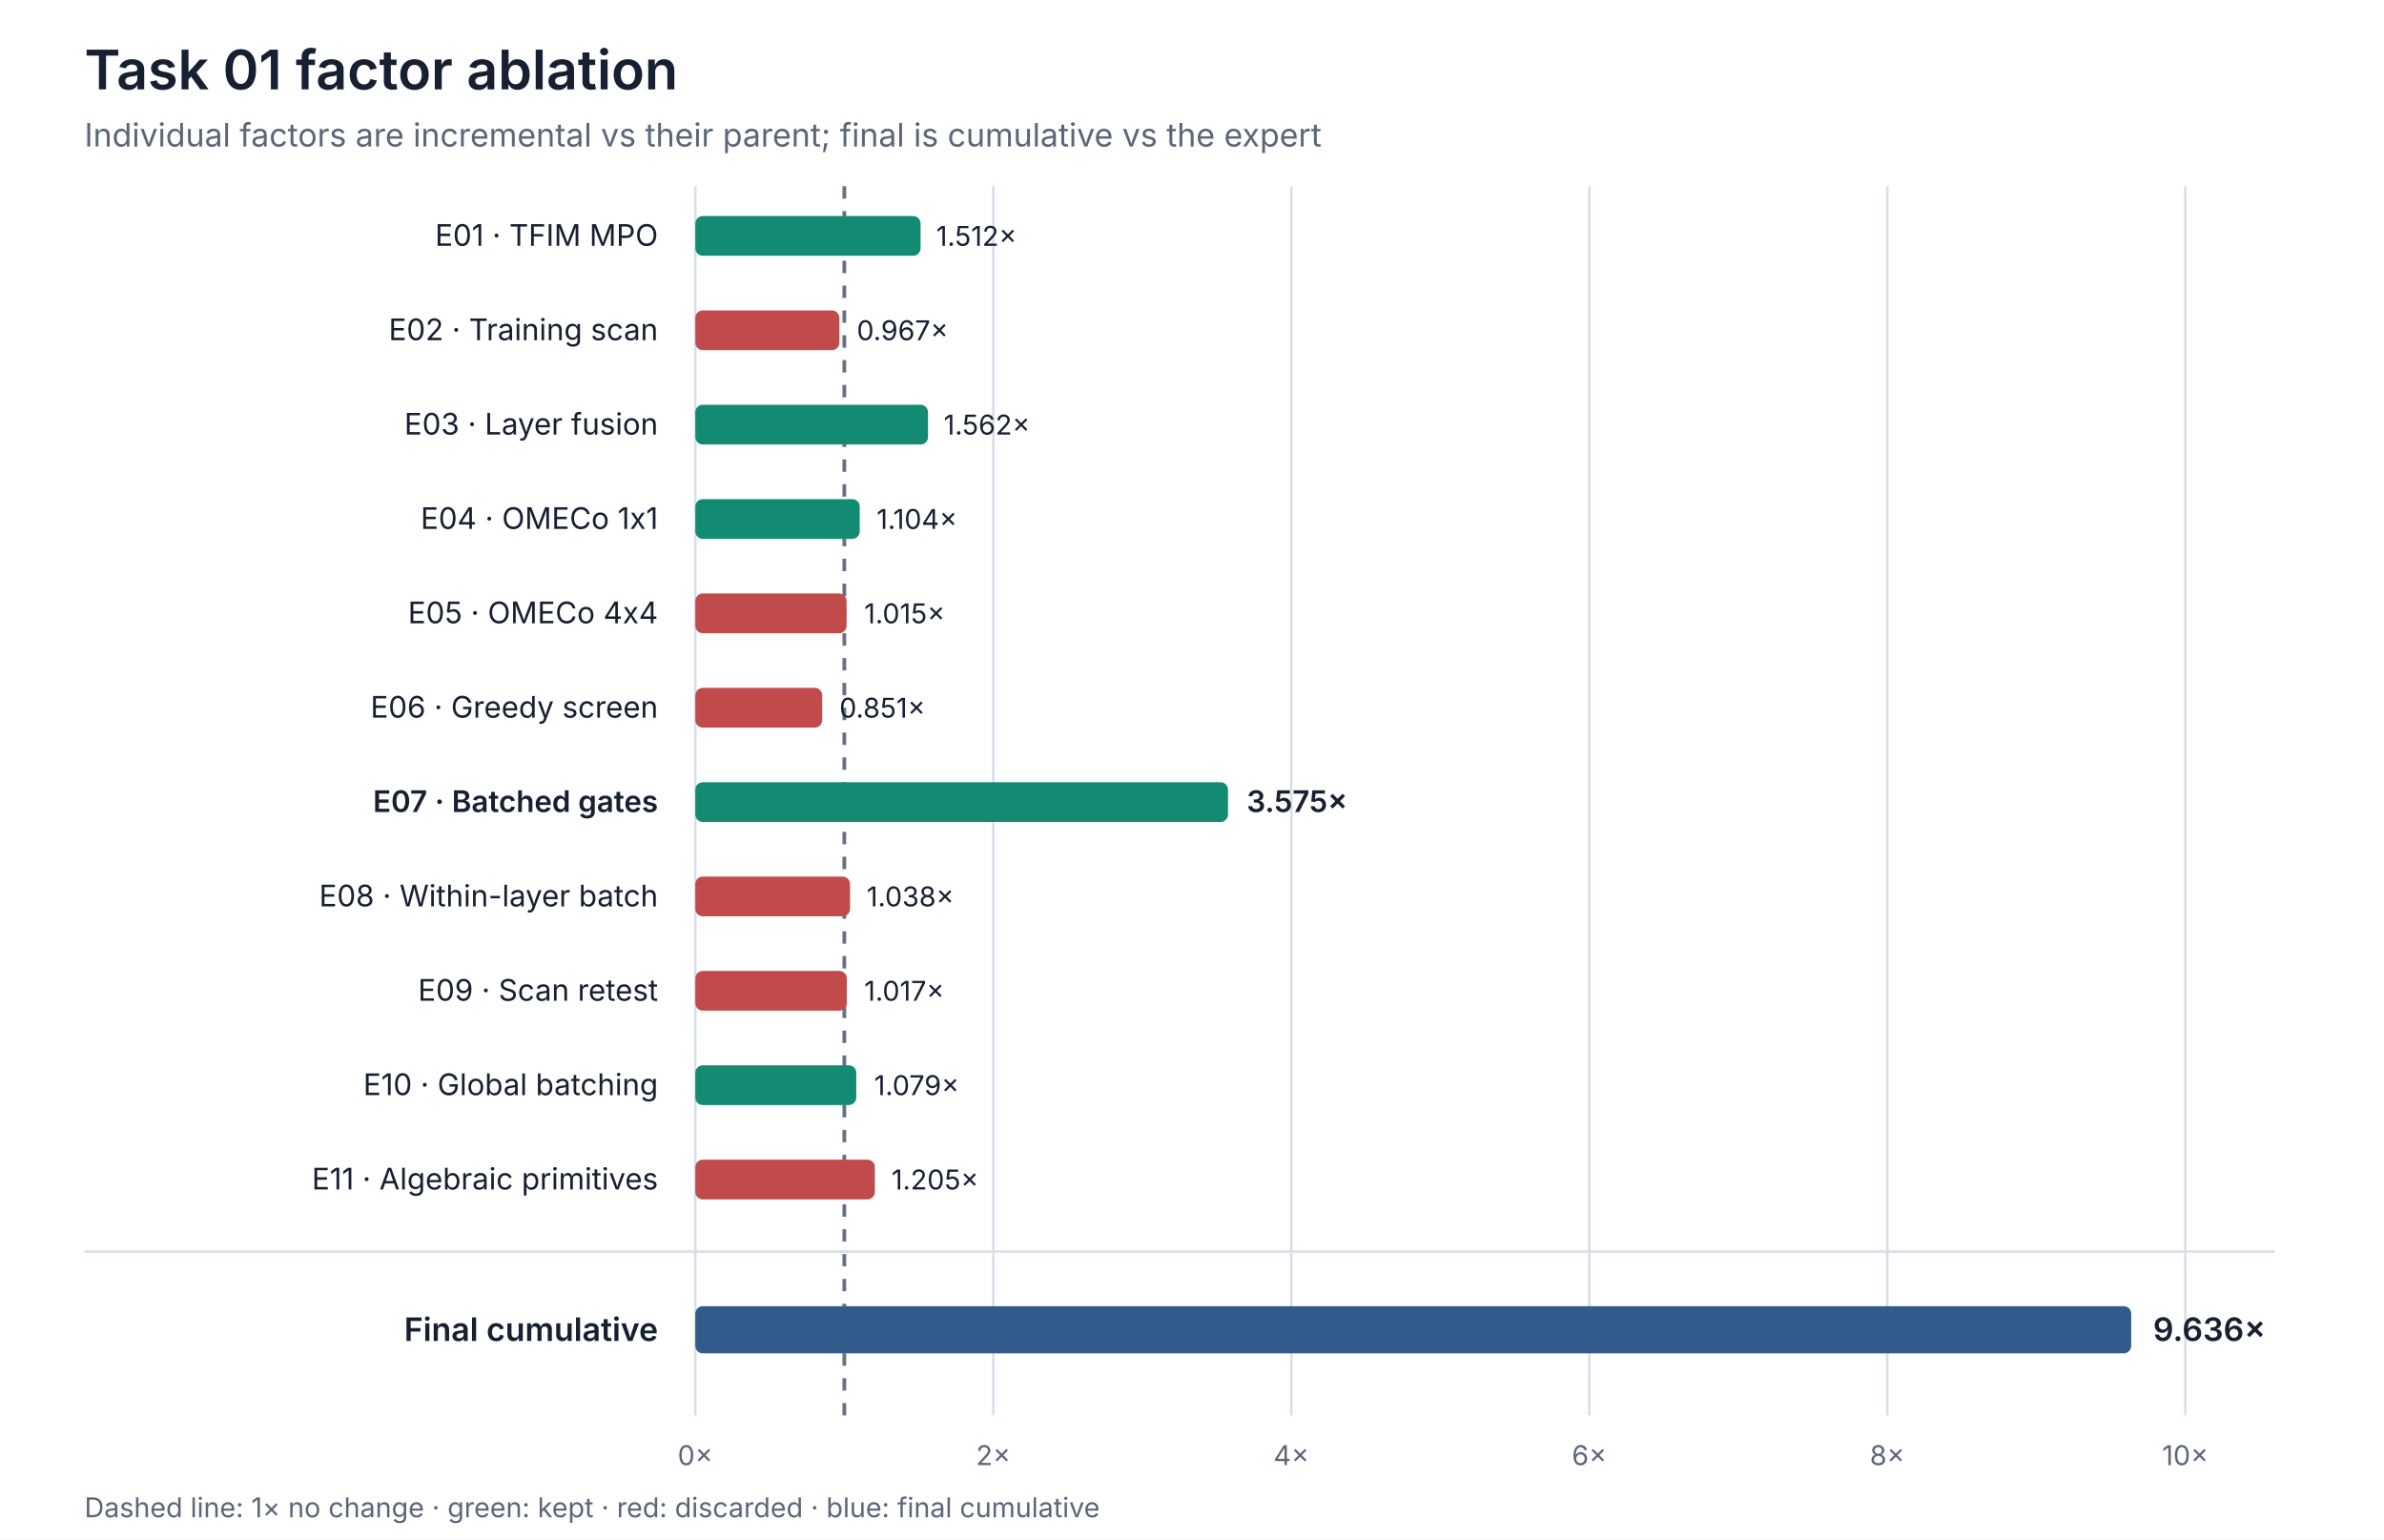
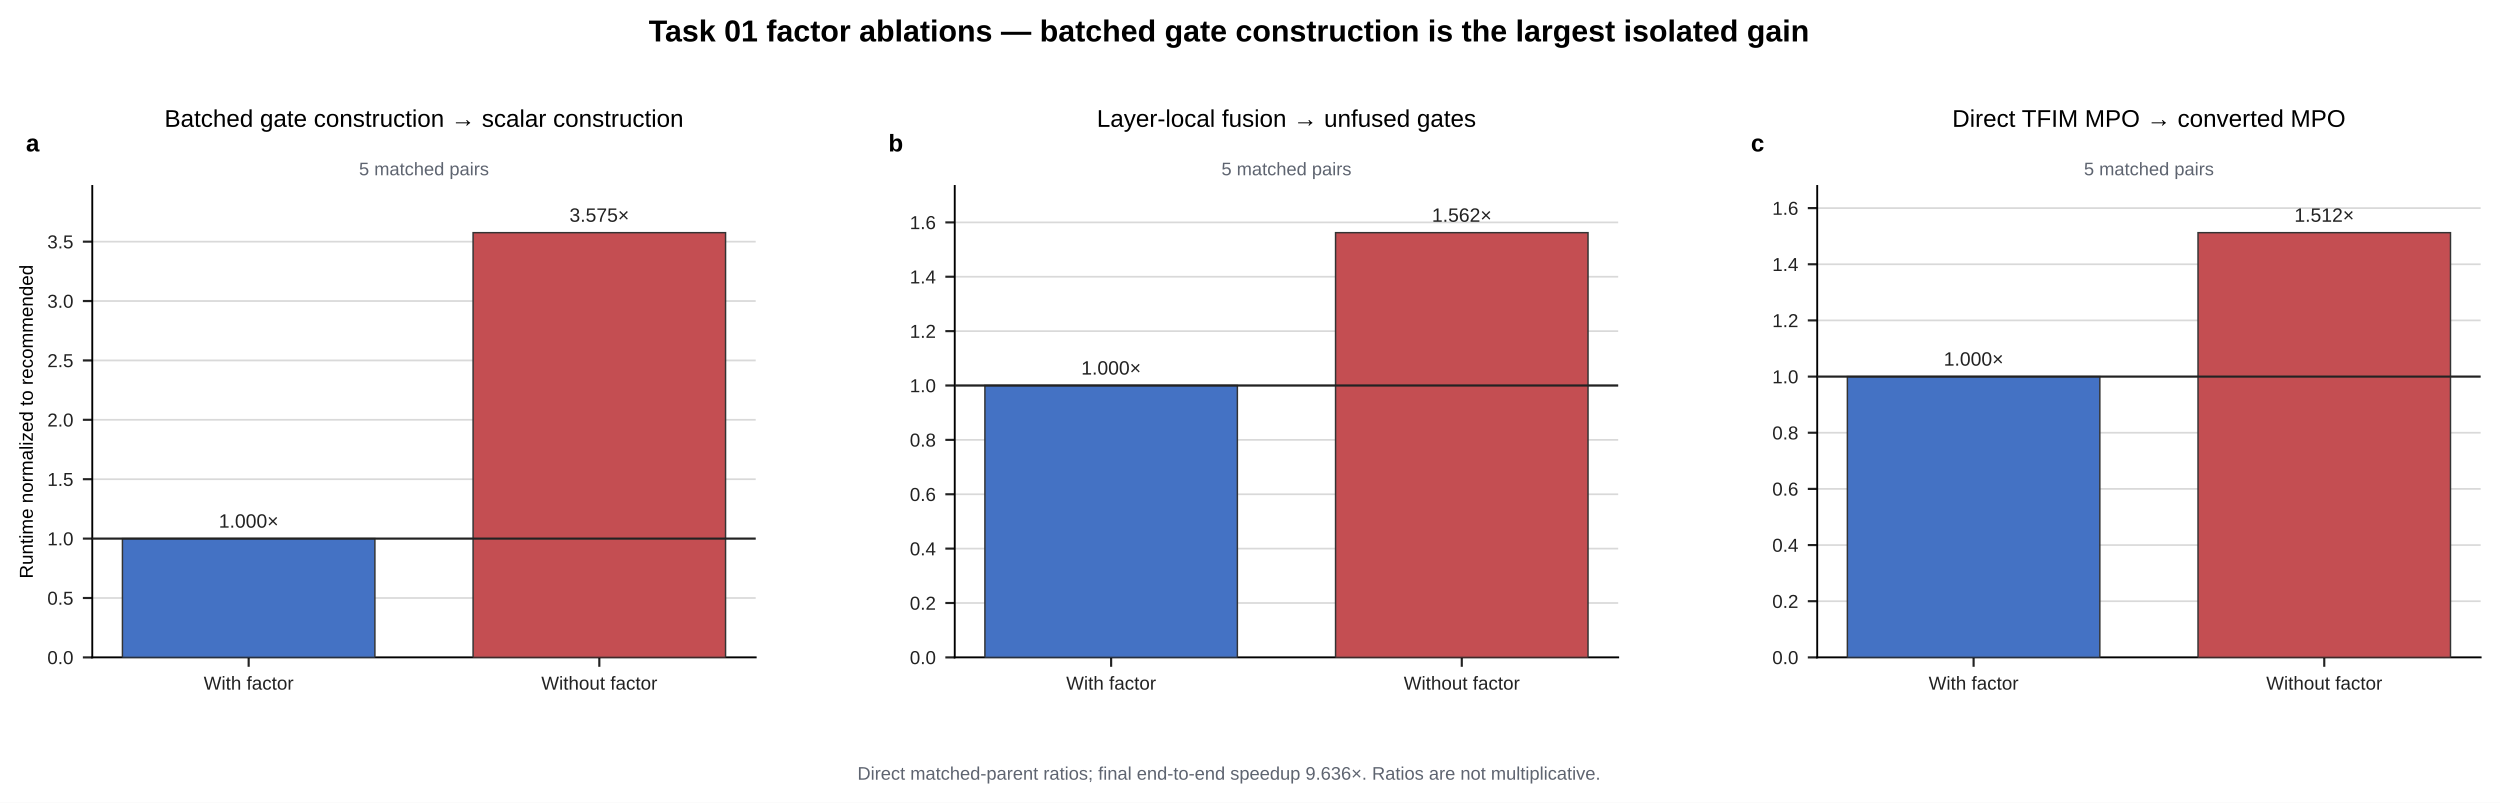
- <svg xmlns="http://www.w3.org/2000/svg" width="960" height="620" viewBox="0 0 960 620" role="img" aria-labelledby="title desc">
-   <rect width="960" height="620" fill="#ffffff" />
-   <style>
-     text { font-family: -apple-system, BlinkMacSystemFont, "Segoe UI", sans-serif; fill: #172033; }
-     .muted { fill: #5c667a; }
-     .grid { stroke: #d9deea; stroke-width: 1; }
-   </style>
-   <text x="34" y="36" font-size="22" font-weight="600">Task 01 factor ablation</text>
-   <text x="34" y="59" font-size="13" class="muted">Individual factors are incremental vs their parent; final is cumulative vs the expert</text>
-   <line x1="280" y1="75" x2="280" y2="570" class="grid" />
-   <line x1="400" y1="75" x2="400" y2="570" class="grid" />
-   <line x1="520" y1="75" x2="520" y2="570" class="grid" />
-   <line x1="640" y1="75" x2="640" y2="570" class="grid" />
-   <line x1="760" y1="75" x2="760" y2="570" class="grid" />
-   <line x1="880" y1="75" x2="880" y2="570" class="grid" />
-   <line x1="340" y1="75" x2="340" y2="570" stroke="#667085" stroke-width="1.5" stroke-dasharray="5 5" />
-   <text x="265" y="99" text-anchor="end" font-size="12">E01 · TFIM MPO</text>
-   <rect x="280" y="87" width="90.7" height="16" rx="3" fill="#138a72" />
-   <text x="377" y="99" font-size="11">1.512×</text>
-   <text x="265" y="137" text-anchor="end" font-size="12">E02 · Training scan</text>
-   <rect x="280" y="125" width="58.0" height="16" rx="3" fill="#c14b4b" />
-   <text x="345" y="137" font-size="11">0.967×</text>
-   <text x="265" y="175" text-anchor="end" font-size="12">E03 · Layer fusion</text>
-   <rect x="280" y="163" width="93.7" height="16" rx="3" fill="#138a72" />
-   <text x="380" y="175" font-size="11">1.562×</text>
-   <text x="265" y="213" text-anchor="end" font-size="12">E04 · OMECo 1x1</text>
-   <rect x="280" y="201" width="66.2" height="16" rx="3" fill="#138a72" />
-   <text x="353" y="213" font-size="11">1.104×</text>
-   <text x="265" y="251" text-anchor="end" font-size="12">E05 · OMECo 4x4</text>
-   <rect x="280" y="239" width="60.9" height="16" rx="3" fill="#c14b4b" />
-   <text x="348" y="251" font-size="11">1.015×</text>
-   <text x="265" y="289" text-anchor="end" font-size="12">E06 · Greedy screen</text>
-   <rect x="280" y="277" width="51.1" height="16" rx="3" fill="#c14b4b" />
-   <text x="338" y="289" font-size="11">0.851×</text>
-   <text x="265" y="327" text-anchor="end" font-size="12" font-weight="600">E07 · Batched gates</text>
-   <rect x="280" y="315" width="214.5" height="16" rx="3" fill="#138a72" />
-   <text x="502" y="327" font-size="12" font-weight="600">3.575×</text>
-   <text x="265" y="365" text-anchor="end" font-size="12">E08 · Within-layer batch</text>
-   <rect x="280" y="353" width="62.3" height="16" rx="3" fill="#c14b4b" />
-   <text x="349" y="365" font-size="11">1.038×</text>
-   <text x="265" y="403" text-anchor="end" font-size="12">E09 · Scan retest</text>
-   <rect x="280" y="391" width="61.0" height="16" rx="3" fill="#c14b4b" />
-   <text x="348" y="403" font-size="11">1.017×</text>
-   <text x="265" y="441" text-anchor="end" font-size="12">E10 · Global batching</text>
-   <rect x="280" y="429" width="64.8" height="16" rx="3" fill="#138a72" />
-   <text x="352" y="441" font-size="11">1.079×</text>
-   <text x="265" y="479" text-anchor="end" font-size="12">E11 · Algebraic primitives</text>
-   <rect x="280" y="467" width="72.3" height="16" rx="3" fill="#c14b4b" />
-   <text x="359" y="479" font-size="11">1.205×</text>
-   <line x1="34" y1="504" x2="916" y2="504" class="grid" />
-   <text x="265" y="540" text-anchor="end" font-size="13" font-weight="600">Final cumulative</text>
-   <rect x="280" y="526" width="578.2" height="19" rx="3" fill="#315b8a" />
-   <text x="867" y="540" font-size="13" font-weight="600">9.636×</text>
-   <text x="280" y="590" text-anchor="middle" font-size="11" class="muted">0×</text>
-   <text x="400" y="590" text-anchor="middle" font-size="11" class="muted">2×</text>
-   <text x="520" y="590" text-anchor="middle" font-size="11" class="muted">4×</text>
-   <text x="640" y="590" text-anchor="middle" font-size="11" class="muted">6×</text>
-   <text x="760" y="590" text-anchor="middle" font-size="11" class="muted">8×</text>
-   <text x="880" y="590" text-anchor="middle" font-size="11" class="muted">10×</text>
-   <text x="34" y="611" font-size="11" class="muted">Dashed line: 1× no change · green: kept · red: discarded · blue: final cumulative</text>
+ <svg xmlns="http://www.w3.org/2000/svg" xmlns:xlink="http://www.w3.org/1999/xlink" width="930.156pt" height="298.656pt" viewBox="0 0 930.156 298.656" version="1.1">
+   <defs>
+     <style type="text/css">*{stroke-linejoin: round; stroke-linecap: butt}</style>
+   </defs>
+   <g id="figure_1">
+     <g id="patch_1">
+       <path d="M 0 298.656 L 930.156 298.656 L 930.156 0 L 0 0 z " style="fill: #ffffff" />
+     </g>
+     <g id="axes_1">
+       <g id="patch_2">
+         <path d="M 34.332 244.584 L 281.172 244.584 L 281.172 69.192 L 34.332 69.192 z " style="fill: #ffffff" />
+       </g>
+       <g id="matplotlib.axis_1">
+         <g id="xtick_1">
+           <g id="line2d_1">
+             <defs>
+               <path id="m2f9c068c7c" d="M 0 0 L 0 3.5 " style="stroke: #222222; stroke-width: 0.8" />
+             </defs>
+             <g>
+               <use xlink:href="#m2f9c068c7c" x="92.519" y="244.584" style="fill: #222222; stroke: #222222; stroke-width: 0.8" />
+             </g>
+           </g>
+           <g id="text_1">
+             <text style="font-size: 7px; font-family: 'Arial', 'Helvetica', 'DejaVu Sans', sans-serif; text-anchor: middle; fill: #222222" x="92.519" y="256.594" transform="rotate(-0 92.51916 256.5945)">With factor</text>
+           </g>
+         </g>
+         <g id="xtick_2">
+           <g id="line2d_2">
+             <g>
+               <use xlink:href="#m2f9c068c7c" x="222.984" y="244.584" style="fill: #222222; stroke: #222222; stroke-width: 0.8" />
+             </g>
+           </g>
+           <g id="text_2">
+             <text style="font-size: 7px; font-family: 'Arial', 'Helvetica', 'DejaVu Sans', sans-serif; text-anchor: middle; fill: #222222" x="222.984" y="256.594" transform="rotate(-0 222.9843 256.5945)">Without factor</text>
+           </g>
+         </g>
+       </g>
+       <g id="matplotlib.axis_2">
+         <g id="ytick_1">
+           <g id="line2d_3">
+             <path d="M 34.332 244.584 L 281.172 244.584 " clip-path="url(#pf3f9965688)" style="fill: none; stroke: #d9d9d9; stroke-width: 0.65; stroke-linecap: square" />
+           </g>
+           <g id="line2d_4">
+             <defs>
+               <path id="m0c29ef5850" d="M 0 0 L -3.5 0 " style="stroke: #222222; stroke-width: 0.8" />
+             </defs>
+             <g>
+               <use xlink:href="#m0c29ef5850" x="34.332" y="244.584" style="fill: #222222; stroke: #222222; stroke-width: 0.8" />
+             </g>
+           </g>
+           <g id="text_3">
+             <text style="font-size: 7px; font-family: 'Arial', 'Helvetica', 'DejaVu Sans', sans-serif; text-anchor: end; fill: #222222" x="27.332" y="247.089" transform="rotate(-0 27.33172 247.0892)">0.0</text>
+           </g>
+         </g>
+         <g id="ytick_2">
+           <g id="line2d_5">
+             <path d="M 34.332 222.488 L 281.172 222.488 " clip-path="url(#pf3f9965688)" style="fill: none; stroke: #d9d9d9; stroke-width: 0.65; stroke-linecap: square" />
+           </g>
+           <g id="line2d_6">
+             <g>
+               <use xlink:href="#m0c29ef5850" x="34.332" y="222.488" style="fill: #222222; stroke: #222222; stroke-width: 0.8" />
+             </g>
+           </g>
+           <g id="text_4">
+             <text style="font-size: 7px; font-family: 'Arial', 'Helvetica', 'DejaVu Sans', sans-serif; text-anchor: end; fill: #222222" x="27.332" y="224.993" transform="rotate(-0 27.33172 224.9928)">0.5</text>
+           </g>
+         </g>
+         <g id="ytick_3">
+           <g id="line2d_7">
+             <path d="M 34.332 200.391 L 281.172 200.391 " clip-path="url(#pf3f9965688)" style="fill: none; stroke: #d9d9d9; stroke-width: 0.65; stroke-linecap: square" />
+           </g>
+           <g id="line2d_8">
+             <g>
+               <use xlink:href="#m0c29ef5850" x="34.332" y="200.391" style="fill: #222222; stroke: #222222; stroke-width: 0.8" />
+             </g>
+           </g>
+           <g id="text_5">
+             <text style="font-size: 7px; font-family: 'Arial', 'Helvetica', 'DejaVu Sans', sans-serif; text-anchor: end; fill: #222222" x="27.332" y="202.896" transform="rotate(-0 27.33172 202.8964)">1.0</text>
+           </g>
+         </g>
+         <g id="ytick_4">
+           <g id="line2d_9">
+             <path d="M 34.332 178.295 L 281.172 178.295 " clip-path="url(#pf3f9965688)" style="fill: none; stroke: #d9d9d9; stroke-width: 0.65; stroke-linecap: square" />
+           </g>
+           <g id="line2d_10">
+             <g>
+               <use xlink:href="#m0c29ef5850" x="34.332" y="178.295" style="fill: #222222; stroke: #222222; stroke-width: 0.8" />
+             </g>
+           </g>
+           <g id="text_6">
+             <text style="font-size: 7px; font-family: 'Arial', 'Helvetica', 'DejaVu Sans', sans-serif; text-anchor: end; fill: #222222" x="27.332" y="180.8" transform="rotate(-0 27.33172 180.7999)">1.5</text>
+           </g>
+         </g>
+         <g id="ytick_5">
+           <g id="line2d_11">
+             <path d="M 34.332 156.198 L 281.172 156.198 " clip-path="url(#pf3f9965688)" style="fill: none; stroke: #d9d9d9; stroke-width: 0.65; stroke-linecap: square" />
+           </g>
+           <g id="line2d_12">
+             <g>
+               <use xlink:href="#m0c29ef5850" x="34.332" y="156.198" style="fill: #222222; stroke: #222222; stroke-width: 0.8" />
+             </g>
+           </g>
+           <g id="text_7">
+             <text style="font-size: 7px; font-family: 'Arial', 'Helvetica', 'DejaVu Sans', sans-serif; text-anchor: end; fill: #222222" x="27.332" y="158.704" transform="rotate(-0 27.33172 158.7035)">2.0</text>
+           </g>
+         </g>
+         <g id="ytick_6">
+           <g id="line2d_13">
+             <path d="M 34.332 134.102 L 281.172 134.102 " clip-path="url(#pf3f9965688)" style="fill: none; stroke: #d9d9d9; stroke-width: 0.65; stroke-linecap: square" />
+           </g>
+           <g id="line2d_14">
+             <g>
+               <use xlink:href="#m0c29ef5850" x="34.332" y="134.102" style="fill: #222222; stroke: #222222; stroke-width: 0.8" />
+             </g>
+           </g>
+           <g id="text_8">
+             <text style="font-size: 7px; font-family: 'Arial', 'Helvetica', 'DejaVu Sans', sans-serif; text-anchor: end; fill: #222222" x="27.332" y="136.607" transform="rotate(-0 27.33172 136.6071)">2.5</text>
+           </g>
+         </g>
+         <g id="ytick_7">
+           <g id="line2d_15">
+             <path d="M 34.332 112.005 L 281.172 112.005 " clip-path="url(#pf3f9965688)" style="fill: none; stroke: #d9d9d9; stroke-width: 0.65; stroke-linecap: square" />
+           </g>
+           <g id="line2d_16">
+             <g>
+               <use xlink:href="#m0c29ef5850" x="34.332" y="112.005" style="fill: #222222; stroke: #222222; stroke-width: 0.8" />
+             </g>
+           </g>
+           <g id="text_9">
+             <text style="font-size: 7px; font-family: 'Arial', 'Helvetica', 'DejaVu Sans', sans-serif; text-anchor: end; fill: #222222" x="27.332" y="114.511" transform="rotate(-0 27.33172 114.5107)">3.0</text>
+           </g>
+         </g>
+         <g id="ytick_8">
+           <g id="line2d_17">
+             <path d="M 34.332 89.909 L 281.172 89.909 " clip-path="url(#pf3f9965688)" style="fill: none; stroke: #d9d9d9; stroke-width: 0.65; stroke-linecap: square" />
+           </g>
+           <g id="line2d_18">
+             <g>
+               <use xlink:href="#m0c29ef5850" x="34.332" y="89.909" style="fill: #222222; stroke: #222222; stroke-width: 0.8" />
+             </g>
+           </g>
+           <g id="text_10">
+             <text style="font-size: 7px; font-family: 'Arial', 'Helvetica', 'DejaVu Sans', sans-serif; text-anchor: end; fill: #222222" x="27.332" y="92.414" transform="rotate(-0 27.33172 92.41423)">3.5</text>
+           </g>
+         </g>
+         <g id="text_11">
+           <text style="font-size: 7px; font-family: 'Arial', 'Helvetica', 'DejaVu Sans', sans-serif; text-anchor: middle" x="12.21" y="156.888" transform="rotate(-90 12.21047 156.888)">Runtime normalized to recommended</text>
+         </g>
+       </g>
+       <g id="patch_3">
+         <path d="M 34.332 244.584 L 34.332 69.192 " style="fill: none; stroke: #000000; stroke-width: 0.7; stroke-linejoin: miter; stroke-linecap: square" />
+       </g>
+       <g id="patch_4">
+         <path d="M 34.332 244.584 L 281.172 244.584 " style="fill: none; stroke: #000000; stroke-width: 0.7; stroke-linejoin: miter; stroke-linecap: square" />
+       </g>
+       <g id="patch_5">
+         <path d="M 45.552 244.584 L 139.487 244.584 L 139.487 200.391 L 45.552 200.391 z " clip-path="url(#pf3f9965688)" style="fill: #4472c4; stroke: #333333; stroke-width: 0.55; stroke-linejoin: miter" />
+       </g>
+       <g id="patch_6">
+         <path d="M 176.017 244.584 L 269.952 244.584 L 269.952 86.573 L 176.017 86.573 z " clip-path="url(#pf3f9965688)" style="fill: #c44e52; stroke: #333333; stroke-width: 0.55; stroke-linejoin: miter" />
+       </g>
+       <g id="text_12">
+         <text style="font-size: 6.8px; font-family: 'Arial', 'Helvetica', 'DejaVu Sans', sans-serif; text-anchor: middle; fill: #5e6470" x="157.752" y="65.21" transform="rotate(-0 157.7517 65.20962)">5 matched pairs</text>
+       </g>
+       <g id="text_13">
+         <text style="font-weight: 700; font-size: 9px; font-family: 'Arial', 'Helvetica', 'DejaVu Sans', sans-serif; text-anchor: start" x="9.648" y="56.341" transform="rotate(-0 9.647719 56.34091)">a</text>
+       </g>
+       <g id="text_14">
+         <text style="font-size: 7.2px; font-family: 'Arial', 'Helvetica', 'DejaVu Sans', sans-serif; text-anchor: middle; fill: #222222" x="92.519" y="196.329" transform="rotate(-0 92.51916 196.3293)">1.000×</text>
+       </g>
+       <g id="text_15">
+         <text style="font-size: 7.2px; font-family: 'Arial', 'Helvetica', 'DejaVu Sans', sans-serif; text-anchor: middle; fill: #222222" x="222.984" y="82.511" transform="rotate(-0 222.9843 82.51131)">3.575×</text>
+       </g>
+       <g id="text_16">
+         <text style="font-size: 9px; font-family: 'Arial', 'Helvetica', 'DejaVu Sans', sans-serif; text-anchor: middle" x="157.752" y="47.192" transform="rotate(-0 157.7517 47.192)">Batched gate construction → scalar construction</text>
+       </g>
+       <g id="line2d_19">
+         <path d="M 34.332 200.391 L 281.172 200.391 " clip-path="url(#pf3f9965688)" style="fill: none; stroke: #222222; stroke-width: 0.8; stroke-linecap: square" />
+       </g>
+     </g>
+     <g id="axes_2">
+       <g id="patch_7">
+         <path d="M 355.224 244.584 L 602.064 244.584 L 602.064 69.192 L 355.224 69.192 z " style="fill: #ffffff" />
+       </g>
+       <g id="matplotlib.axis_3">
+         <g id="xtick_3">
+           <g id="line2d_20">
+             <g>
+               <use xlink:href="#m2f9c068c7c" x="413.411" y="244.584" style="fill: #222222; stroke: #222222; stroke-width: 0.8" />
+             </g>
+           </g>
+           <g id="text_17">
+             <text style="font-size: 7px; font-family: 'Arial', 'Helvetica', 'DejaVu Sans', sans-serif; text-anchor: middle; fill: #222222" x="413.411" y="256.594" transform="rotate(-0 413.4112 256.5945)">With factor</text>
+           </g>
+         </g>
+         <g id="xtick_4">
+           <g id="line2d_21">
+             <g>
+               <use xlink:href="#m2f9c068c7c" x="543.876" y="244.584" style="fill: #222222; stroke: #222222; stroke-width: 0.8" />
+             </g>
+           </g>
+           <g id="text_18">
+             <text style="font-size: 7px; font-family: 'Arial', 'Helvetica', 'DejaVu Sans', sans-serif; text-anchor: middle; fill: #222222" x="543.876" y="256.594" transform="rotate(-0 543.8763 256.5945)">Without factor</text>
+           </g>
+         </g>
+       </g>
+       <g id="matplotlib.axis_4">
+         <g id="ytick_9">
+           <g id="line2d_22">
+             <path d="M 355.224 244.584 L 602.064 244.584 " clip-path="url(#pf58636147c)" style="fill: none; stroke: #d9d9d9; stroke-width: 0.65; stroke-linecap: square" />
+           </g>
+           <g id="line2d_23">
+             <g>
+               <use xlink:href="#m0c29ef5850" x="355.224" y="244.584" style="fill: #222222; stroke: #222222; stroke-width: 0.8" />
+             </g>
+           </g>
+           <g id="text_19">
+             <text style="font-size: 7px; font-family: 'Arial', 'Helvetica', 'DejaVu Sans', sans-serif; text-anchor: end; fill: #222222" x="348.224" y="247.089" transform="rotate(-0 348.2237 247.0892)">0.0</text>
+           </g>
+         </g>
+         <g id="ytick_10">
+           <g id="line2d_24">
+             <path d="M 355.224 224.353 L 602.064 224.353 " clip-path="url(#pf58636147c)" style="fill: none; stroke: #d9d9d9; stroke-width: 0.65; stroke-linecap: square" />
+           </g>
+           <g id="line2d_25">
+             <g>
+               <use xlink:href="#m0c29ef5850" x="355.224" y="224.353" style="fill: #222222; stroke: #222222; stroke-width: 0.8" />
+             </g>
+           </g>
+           <g id="text_20">
+             <text style="font-size: 7px; font-family: 'Arial', 'Helvetica', 'DejaVu Sans', sans-serif; text-anchor: end; fill: #222222" x="348.224" y="226.858" transform="rotate(-0 348.2237 226.8585)">0.2</text>
+           </g>
+         </g>
+         <g id="ytick_11">
+           <g id="line2d_26">
+             <path d="M 355.224 204.122 L 602.064 204.122 " clip-path="url(#pf58636147c)" style="fill: none; stroke: #d9d9d9; stroke-width: 0.65; stroke-linecap: square" />
+           </g>
+           <g id="line2d_27">
+             <g>
+               <use xlink:href="#m0c29ef5850" x="355.224" y="204.122" style="fill: #222222; stroke: #222222; stroke-width: 0.8" />
+             </g>
+           </g>
+           <g id="text_21">
+             <text style="font-size: 7px; font-family: 'Arial', 'Helvetica', 'DejaVu Sans', sans-serif; text-anchor: end; fill: #222222" x="348.224" y="206.628" transform="rotate(-0 348.2237 206.6277)">0.4</text>
+           </g>
+         </g>
+         <g id="ytick_12">
+           <g id="line2d_28">
+             <path d="M 355.224 183.892 L 602.064 183.892 " clip-path="url(#pf58636147c)" style="fill: none; stroke: #d9d9d9; stroke-width: 0.65; stroke-linecap: square" />
+           </g>
+           <g id="line2d_29">
+             <g>
+               <use xlink:href="#m0c29ef5850" x="355.224" y="183.892" style="fill: #222222; stroke: #222222; stroke-width: 0.8" />
+             </g>
+           </g>
+           <g id="text_22">
+             <text style="font-size: 7px; font-family: 'Arial', 'Helvetica', 'DejaVu Sans', sans-serif; text-anchor: end; fill: #222222" x="348.224" y="186.397" transform="rotate(-0 348.2237 186.397)">0.6</text>
+           </g>
+         </g>
+         <g id="ytick_13">
+           <g id="line2d_30">
+             <path d="M 355.224 163.661 L 602.064 163.661 " clip-path="url(#pf58636147c)" style="fill: none; stroke: #d9d9d9; stroke-width: 0.65; stroke-linecap: square" />
+           </g>
+           <g id="line2d_31">
+             <g>
+               <use xlink:href="#m0c29ef5850" x="355.224" y="163.661" style="fill: #222222; stroke: #222222; stroke-width: 0.8" />
+             </g>
+           </g>
+           <g id="text_23">
+             <text style="font-size: 7px; font-family: 'Arial', 'Helvetica', 'DejaVu Sans', sans-serif; text-anchor: end; fill: #222222" x="348.224" y="166.166" transform="rotate(-0 348.2237 166.1662)">0.8</text>
+           </g>
+         </g>
+         <g id="ytick_14">
+           <g id="line2d_32">
+             <path d="M 355.224 143.43 L 602.064 143.43 " clip-path="url(#pf58636147c)" style="fill: none; stroke: #d9d9d9; stroke-width: 0.65; stroke-linecap: square" />
+           </g>
+           <g id="line2d_33">
+             <g>
+               <use xlink:href="#m0c29ef5850" x="355.224" y="143.43" style="fill: #222222; stroke: #222222; stroke-width: 0.8" />
+             </g>
+           </g>
+           <g id="text_24">
+             <text style="font-size: 7px; font-family: 'Arial', 'Helvetica', 'DejaVu Sans', sans-serif; text-anchor: end; fill: #222222" x="348.224" y="145.935" transform="rotate(-0 348.2237 145.9354)">1.0</text>
+           </g>
+         </g>
+         <g id="ytick_15">
+           <g id="line2d_34">
+             <path d="M 355.224 123.199 L 602.064 123.199 " clip-path="url(#pf58636147c)" style="fill: none; stroke: #d9d9d9; stroke-width: 0.65; stroke-linecap: square" />
+           </g>
+           <g id="line2d_35">
+             <g>
+               <use xlink:href="#m0c29ef5850" x="355.224" y="123.199" style="fill: #222222; stroke: #222222; stroke-width: 0.8" />
+             </g>
+           </g>
+           <g id="text_25">
+             <text style="font-size: 7px; font-family: 'Arial', 'Helvetica', 'DejaVu Sans', sans-serif; text-anchor: end; fill: #222222" x="348.224" y="125.705" transform="rotate(-0 348.2237 125.7047)">1.2</text>
+           </g>
+         </g>
+         <g id="ytick_16">
+           <g id="line2d_36">
+             <path d="M 355.224 102.969 L 602.064 102.969 " clip-path="url(#pf58636147c)" style="fill: none; stroke: #d9d9d9; stroke-width: 0.65; stroke-linecap: square" />
+           </g>
+           <g id="line2d_37">
+             <g>
+               <use xlink:href="#m0c29ef5850" x="355.224" y="102.969" style="fill: #222222; stroke: #222222; stroke-width: 0.8" />
+             </g>
+           </g>
+           <g id="text_26">
+             <text style="font-size: 7px; font-family: 'Arial', 'Helvetica', 'DejaVu Sans', sans-serif; text-anchor: end; fill: #222222" x="348.224" y="105.474" transform="rotate(-0 348.2237 105.4739)">1.4</text>
+           </g>
+         </g>
+         <g id="ytick_17">
+           <g id="line2d_38">
+             <path d="M 355.224 82.738 L 602.064 82.738 " clip-path="url(#pf58636147c)" style="fill: none; stroke: #d9d9d9; stroke-width: 0.65; stroke-linecap: square" />
+           </g>
+           <g id="line2d_39">
+             <g>
+               <use xlink:href="#m0c29ef5850" x="355.224" y="82.738" style="fill: #222222; stroke: #222222; stroke-width: 0.8" />
+             </g>
+           </g>
+           <g id="text_27">
+             <text style="font-size: 7px; font-family: 'Arial', 'Helvetica', 'DejaVu Sans', sans-serif; text-anchor: end; fill: #222222" x="348.224" y="85.243" transform="rotate(-0 348.2237 85.24318)">1.6</text>
+           </g>
+         </g>
+       </g>
+       <g id="patch_8">
+         <path d="M 355.224 244.584 L 355.224 69.192 " style="fill: none; stroke: #000000; stroke-width: 0.7; stroke-linejoin: miter; stroke-linecap: square" />
+       </g>
+       <g id="patch_9">
+         <path d="M 355.224 244.584 L 602.064 244.584 " style="fill: none; stroke: #000000; stroke-width: 0.7; stroke-linejoin: miter; stroke-linecap: square" />
+       </g>
+       <g id="patch_10">
+         <path d="M 366.444 244.584 L 460.379 244.584 L 460.379 143.43 L 366.444 143.43 z " clip-path="url(#pf58636147c)" style="fill: #4472c4; stroke: #333333; stroke-width: 0.55; stroke-linejoin: miter" />
+       </g>
+       <g id="patch_11">
+         <path d="M 496.909 244.584 L 590.844 244.584 L 590.844 86.573 L 496.909 86.573 z " clip-path="url(#pf58636147c)" style="fill: #c44e52; stroke: #333333; stroke-width: 0.55; stroke-linejoin: miter" />
+       </g>
+       <g id="text_28">
+         <text style="font-size: 6.8px; font-family: 'Arial', 'Helvetica', 'DejaVu Sans', sans-serif; text-anchor: middle; fill: #5e6470" x="478.644" y="65.21" transform="rotate(-0 478.6437 65.20962)">5 matched pairs</text>
+       </g>
+       <g id="text_29">
+         <text style="font-weight: 700; font-size: 9px; font-family: 'Arial', 'Helvetica', 'DejaVu Sans', sans-serif; text-anchor: start" x="330.54" y="56.341" transform="rotate(-0 330.5397 56.34091)">b</text>
+       </g>
+       <g id="text_30">
+         <text style="font-size: 7.2px; font-family: 'Arial', 'Helvetica', 'DejaVu Sans', sans-serif; text-anchor: middle; fill: #222222" x="413.411" y="139.368" transform="rotate(-0 413.4112 139.3683)">1.000×</text>
+       </g>
+       <g id="text_31">
+         <text style="font-size: 7.2px; font-family: 'Arial', 'Helvetica', 'DejaVu Sans', sans-serif; text-anchor: middle; fill: #222222" x="543.876" y="82.511" transform="rotate(-0 543.8763 82.51131)">1.562×</text>
+       </g>
+       <g id="text_32">
+         <text style="font-size: 9px; font-family: 'Arial', 'Helvetica', 'DejaVu Sans', sans-serif; text-anchor: middle" x="478.644" y="47.192" transform="rotate(-0 478.6437 47.192)">Layer-local fusion → unfused gates</text>
+       </g>
+       <g id="line2d_40">
+         <path d="M 355.224 143.43 L 602.064 143.43 " clip-path="url(#pf58636147c)" style="fill: none; stroke: #222222; stroke-width: 0.8; stroke-linecap: square" />
+       </g>
+     </g>
+     <g id="axes_3">
+       <g id="patch_12">
+         <path d="M 676.116 244.584 L 922.956 244.584 L 922.956 69.192 L 676.116 69.192 z " style="fill: #ffffff" />
+       </g>
+       <g id="matplotlib.axis_5">
+         <g id="xtick_5">
+           <g id="line2d_41">
+             <g>
+               <use xlink:href="#m2f9c068c7c" x="734.303" y="244.584" style="fill: #222222; stroke: #222222; stroke-width: 0.8" />
+             </g>
+           </g>
+           <g id="text_33">
+             <text style="font-size: 7px; font-family: 'Arial', 'Helvetica', 'DejaVu Sans', sans-serif; text-anchor: middle; fill: #222222" x="734.303" y="256.594" transform="rotate(-0 734.3032 256.5945)">With factor</text>
+           </g>
+         </g>
+         <g id="xtick_6">
+           <g id="line2d_42">
+             <g>
+               <use xlink:href="#m2f9c068c7c" x="864.768" y="244.584" style="fill: #222222; stroke: #222222; stroke-width: 0.8" />
+             </g>
+           </g>
+           <g id="text_34">
+             <text style="font-size: 7px; font-family: 'Arial', 'Helvetica', 'DejaVu Sans', sans-serif; text-anchor: middle; fill: #222222" x="864.768" y="256.594" transform="rotate(-0 864.7683 256.5945)">Without factor</text>
+           </g>
+         </g>
+       </g>
+       <g id="matplotlib.axis_6">
+         <g id="ytick_18">
+           <g id="line2d_43">
+             <path d="M 676.116 244.584 L 922.956 244.584 " clip-path="url(#p829d93093e)" style="fill: none; stroke: #d9d9d9; stroke-width: 0.65; stroke-linecap: square" />
+           </g>
+           <g id="line2d_44">
+             <g>
+               <use xlink:href="#m0c29ef5850" x="676.116" y="244.584" style="fill: #222222; stroke: #222222; stroke-width: 0.8" />
+             </g>
+           </g>
+           <g id="text_35">
+             <text style="font-size: 7px; font-family: 'Arial', 'Helvetica', 'DejaVu Sans', sans-serif; text-anchor: end; fill: #222222" x="669.116" y="247.089" transform="rotate(-0 669.1157 247.0892)">0.0</text>
+           </g>
+         </g>
+         <g id="ytick_19">
+           <g id="line2d_45">
+             <path d="M 676.116 223.689 L 922.956 223.689 " clip-path="url(#p829d93093e)" style="fill: none; stroke: #d9d9d9; stroke-width: 0.65; stroke-linecap: square" />
+           </g>
+           <g id="line2d_46">
+             <g>
+               <use xlink:href="#m0c29ef5850" x="676.116" y="223.689" style="fill: #222222; stroke: #222222; stroke-width: 0.8" />
+             </g>
+           </g>
+           <g id="text_36">
+             <text style="font-size: 7px; font-family: 'Arial', 'Helvetica', 'DejaVu Sans', sans-serif; text-anchor: end; fill: #222222" x="669.116" y="226.194" transform="rotate(-0 669.1157 226.1942)">0.2</text>
+           </g>
+         </g>
+         <g id="ytick_20">
+           <g id="line2d_47">
+             <path d="M 676.116 202.794 L 922.956 202.794 " clip-path="url(#p829d93093e)" style="fill: none; stroke: #d9d9d9; stroke-width: 0.65; stroke-linecap: square" />
+           </g>
+           <g id="line2d_48">
+             <g>
+               <use xlink:href="#m0c29ef5850" x="676.116" y="202.794" style="fill: #222222; stroke: #222222; stroke-width: 0.8" />
+             </g>
+           </g>
+           <g id="text_37">
+             <text style="font-size: 7px; font-family: 'Arial', 'Helvetica', 'DejaVu Sans', sans-serif; text-anchor: end; fill: #222222" x="669.116" y="205.299" transform="rotate(-0 669.1157 205.2992)">0.4</text>
+           </g>
+         </g>
+         <g id="ytick_21">
+           <g id="line2d_49">
+             <path d="M 676.116 181.899 L 922.956 181.899 " clip-path="url(#p829d93093e)" style="fill: none; stroke: #d9d9d9; stroke-width: 0.65; stroke-linecap: square" />
+           </g>
+           <g id="line2d_50">
+             <g>
+               <use xlink:href="#m0c29ef5850" x="676.116" y="181.899" style="fill: #222222; stroke: #222222; stroke-width: 0.8" />
+             </g>
+           </g>
+           <g id="text_38">
+             <text style="font-size: 7px; font-family: 'Arial', 'Helvetica', 'DejaVu Sans', sans-serif; text-anchor: end; fill: #222222" x="669.116" y="184.404" transform="rotate(-0 669.1157 184.4042)">0.6</text>
+           </g>
+         </g>
+         <g id="ytick_22">
+           <g id="line2d_51">
+             <path d="M 676.116 161.004 L 922.956 161.004 " clip-path="url(#p829d93093e)" style="fill: none; stroke: #d9d9d9; stroke-width: 0.65; stroke-linecap: square" />
+           </g>
+           <g id="line2d_52">
+             <g>
+               <use xlink:href="#m0c29ef5850" x="676.116" y="161.004" style="fill: #222222; stroke: #222222; stroke-width: 0.8" />
+             </g>
+           </g>
+           <g id="text_39">
+             <text style="font-size: 7px; font-family: 'Arial', 'Helvetica', 'DejaVu Sans', sans-serif; text-anchor: end; fill: #222222" x="669.116" y="163.509" transform="rotate(-0 669.1157 163.5091)">0.8</text>
+           </g>
+         </g>
+         <g id="ytick_23">
+           <g id="line2d_53">
+             <path d="M 676.116 140.109 L 922.956 140.109 " clip-path="url(#p829d93093e)" style="fill: none; stroke: #d9d9d9; stroke-width: 0.65; stroke-linecap: square" />
+           </g>
+           <g id="line2d_54">
+             <g>
+               <use xlink:href="#m0c29ef5850" x="676.116" y="140.109" style="fill: #222222; stroke: #222222; stroke-width: 0.8" />
+             </g>
+           </g>
+           <g id="text_40">
+             <text style="font-size: 7px; font-family: 'Arial', 'Helvetica', 'DejaVu Sans', sans-serif; text-anchor: end; fill: #222222" x="669.116" y="142.614" transform="rotate(-0 669.1157 142.6141)">1.0</text>
+           </g>
+         </g>
+         <g id="ytick_24">
+           <g id="line2d_55">
+             <path d="M 676.116 119.214 L 922.956 119.214 " clip-path="url(#p829d93093e)" style="fill: none; stroke: #d9d9d9; stroke-width: 0.65; stroke-linecap: square" />
+           </g>
+           <g id="line2d_56">
+             <g>
+               <use xlink:href="#m0c29ef5850" x="676.116" y="119.214" style="fill: #222222; stroke: #222222; stroke-width: 0.8" />
+             </g>
+           </g>
+           <g id="text_41">
+             <text style="font-size: 7px; font-family: 'Arial', 'Helvetica', 'DejaVu Sans', sans-serif; text-anchor: end; fill: #222222" x="669.116" y="121.719" transform="rotate(-0 669.1157 121.7191)">1.2</text>
+           </g>
+         </g>
+         <g id="ytick_25">
+           <g id="line2d_57">
+             <path d="M 676.116 98.319 L 922.956 98.319 " clip-path="url(#p829d93093e)" style="fill: none; stroke: #d9d9d9; stroke-width: 0.65; stroke-linecap: square" />
+           </g>
+           <g id="line2d_58">
+             <g>
+               <use xlink:href="#m0c29ef5850" x="676.116" y="98.319" style="fill: #222222; stroke: #222222; stroke-width: 0.8" />
+             </g>
+           </g>
+           <g id="text_42">
+             <text style="font-size: 7px; font-family: 'Arial', 'Helvetica', 'DejaVu Sans', sans-serif; text-anchor: end; fill: #222222" x="669.116" y="100.824" transform="rotate(-0 669.1157 100.824)">1.4</text>
+           </g>
+         </g>
+         <g id="ytick_26">
+           <g id="line2d_59">
+             <path d="M 676.116 77.424 L 922.956 77.424 " clip-path="url(#p829d93093e)" style="fill: none; stroke: #d9d9d9; stroke-width: 0.65; stroke-linecap: square" />
+           </g>
+           <g id="line2d_60">
+             <g>
+               <use xlink:href="#m0c29ef5850" x="676.116" y="77.424" style="fill: #222222; stroke: #222222; stroke-width: 0.8" />
+             </g>
+           </g>
+           <g id="text_43">
+             <text style="font-size: 7px; font-family: 'Arial', 'Helvetica', 'DejaVu Sans', sans-serif; text-anchor: end; fill: #222222" x="669.116" y="79.929" transform="rotate(-0 669.1157 79.92901)">1.6</text>
+           </g>
+         </g>
+       </g>
+       <g id="patch_13">
+         <path d="M 676.116 244.584 L 676.116 69.192 " style="fill: none; stroke: #000000; stroke-width: 0.7; stroke-linejoin: miter; stroke-linecap: square" />
+       </g>
+       <g id="patch_14">
+         <path d="M 676.116 244.584 L 922.956 244.584 " style="fill: none; stroke: #000000; stroke-width: 0.7; stroke-linejoin: miter; stroke-linecap: square" />
+       </g>
+       <g id="patch_15">
+         <path d="M 687.336 244.584 L 781.271 244.584 L 781.271 140.109 L 687.336 140.109 z " clip-path="url(#p829d93093e)" style="fill: #4472c4; stroke: #333333; stroke-width: 0.55; stroke-linejoin: miter" />
+       </g>
+       <g id="patch_16">
+         <path d="M 817.801 244.584 L 911.736 244.584 L 911.736 86.573 L 817.801 86.573 z " clip-path="url(#p829d93093e)" style="fill: #c44e52; stroke: #333333; stroke-width: 0.55; stroke-linejoin: miter" />
+       </g>
+       <g id="text_44">
+         <text style="font-size: 6.8px; font-family: 'Arial', 'Helvetica', 'DejaVu Sans', sans-serif; text-anchor: middle; fill: #5e6470" x="799.536" y="65.21" transform="rotate(-0 799.5357 65.20962)">5 matched pairs</text>
+       </g>
+       <g id="text_45">
+         <text style="font-weight: 700; font-size: 9px; font-family: 'Arial', 'Helvetica', 'DejaVu Sans', sans-serif; text-anchor: start" x="651.432" y="56.341" transform="rotate(-0 651.4317 56.34091)">c</text>
+       </g>
+       <g id="text_46">
+         <text style="font-size: 7.2px; font-family: 'Arial', 'Helvetica', 'DejaVu Sans', sans-serif; text-anchor: middle; fill: #222222" x="734.303" y="136.047" transform="rotate(-0 734.3032 136.047)">1.000×</text>
+       </g>
+       <g id="text_47">
+         <text style="font-size: 7.2px; font-family: 'Arial', 'Helvetica', 'DejaVu Sans', sans-serif; text-anchor: middle; fill: #222222" x="864.768" y="82.511" transform="rotate(-0 864.7683 82.51131)">1.512×</text>
+       </g>
+       <g id="text_48">
+         <text style="font-size: 9px; font-family: 'Arial', 'Helvetica', 'DejaVu Sans', sans-serif; text-anchor: middle" x="799.536" y="47.192" transform="rotate(-0 799.5357 47.192)">Direct TFIM MPO → converted MPO</text>
+       </g>
+       <g id="line2d_61">
+         <path d="M 676.116 140.109 L 922.956 140.109 " clip-path="url(#p829d93093e)" style="fill: none; stroke: #222222; stroke-width: 0.8; stroke-linecap: square" />
+       </g>
+     </g>
+     <g id="text_49">
+       <text style="font-weight: 700; font-size: 11.3px; font-family: 'Arial', 'Helvetica', 'DejaVu Sans', sans-serif; text-anchor: middle" x="457.26" y="15.426" transform="rotate(-0 457.2597 15.42605)">Task 01 factor ablations — batched gate construction is the largest isolated gain</text>
+     </g>
+     <g id="text_50">
+       <text style="font-size: 6.8px; font-family: 'Arial', 'Helvetica', 'DejaVu Sans', sans-serif; text-anchor: middle; fill: #5e6470" x="457.26" y="290.104" transform="rotate(-0 457.2597 290.1045)">Direct matched-parent ratios; final end-to-end speedup 9.636×. Ratios are not multiplicative.</text>
+     </g>
+   </g>
+   <defs>
+     <clipPath id="pf3f9965688">
+       <rect x="34.332" y="69.192" width="246.84" height="175.392" />
+     </clipPath>
+     <clipPath id="pf58636147c">
+       <rect x="355.224" y="69.192" width="246.84" height="175.392" />
+     </clipPath>
+     <clipPath id="p829d93093e">
+       <rect x="676.116" y="69.192" width="246.84" height="175.392" />
+     </clipPath>
+   </defs>
</svg>
